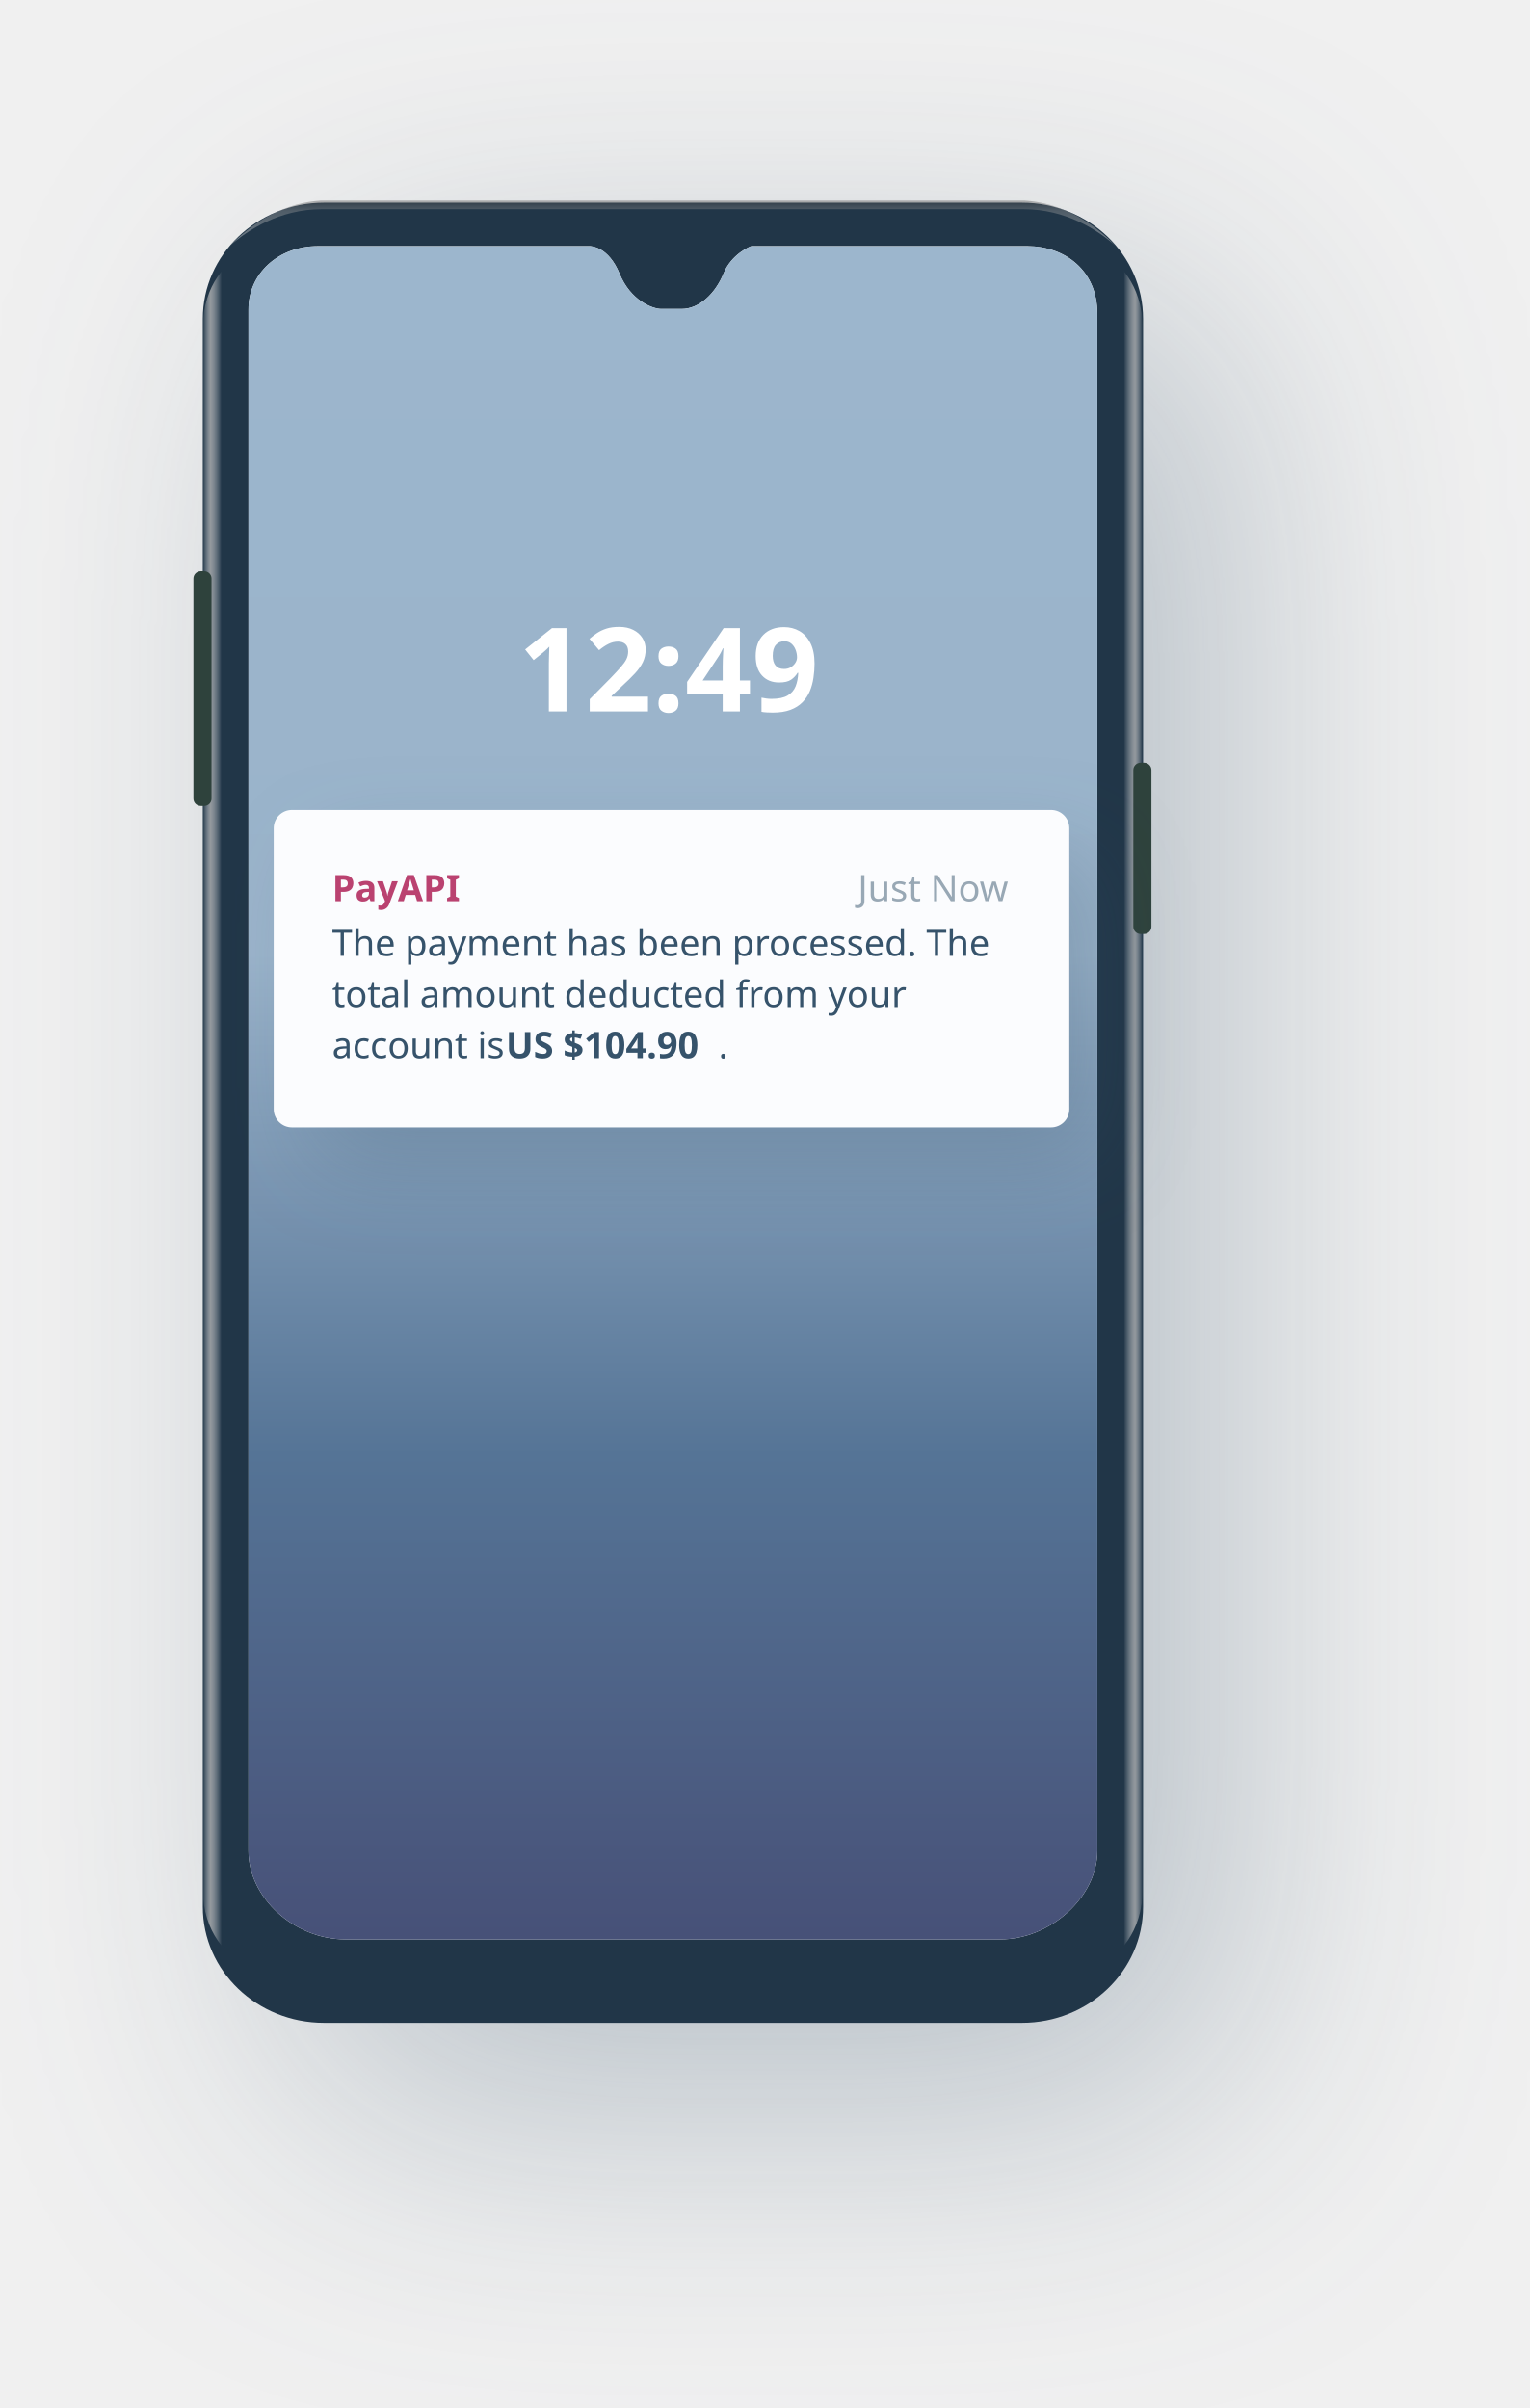
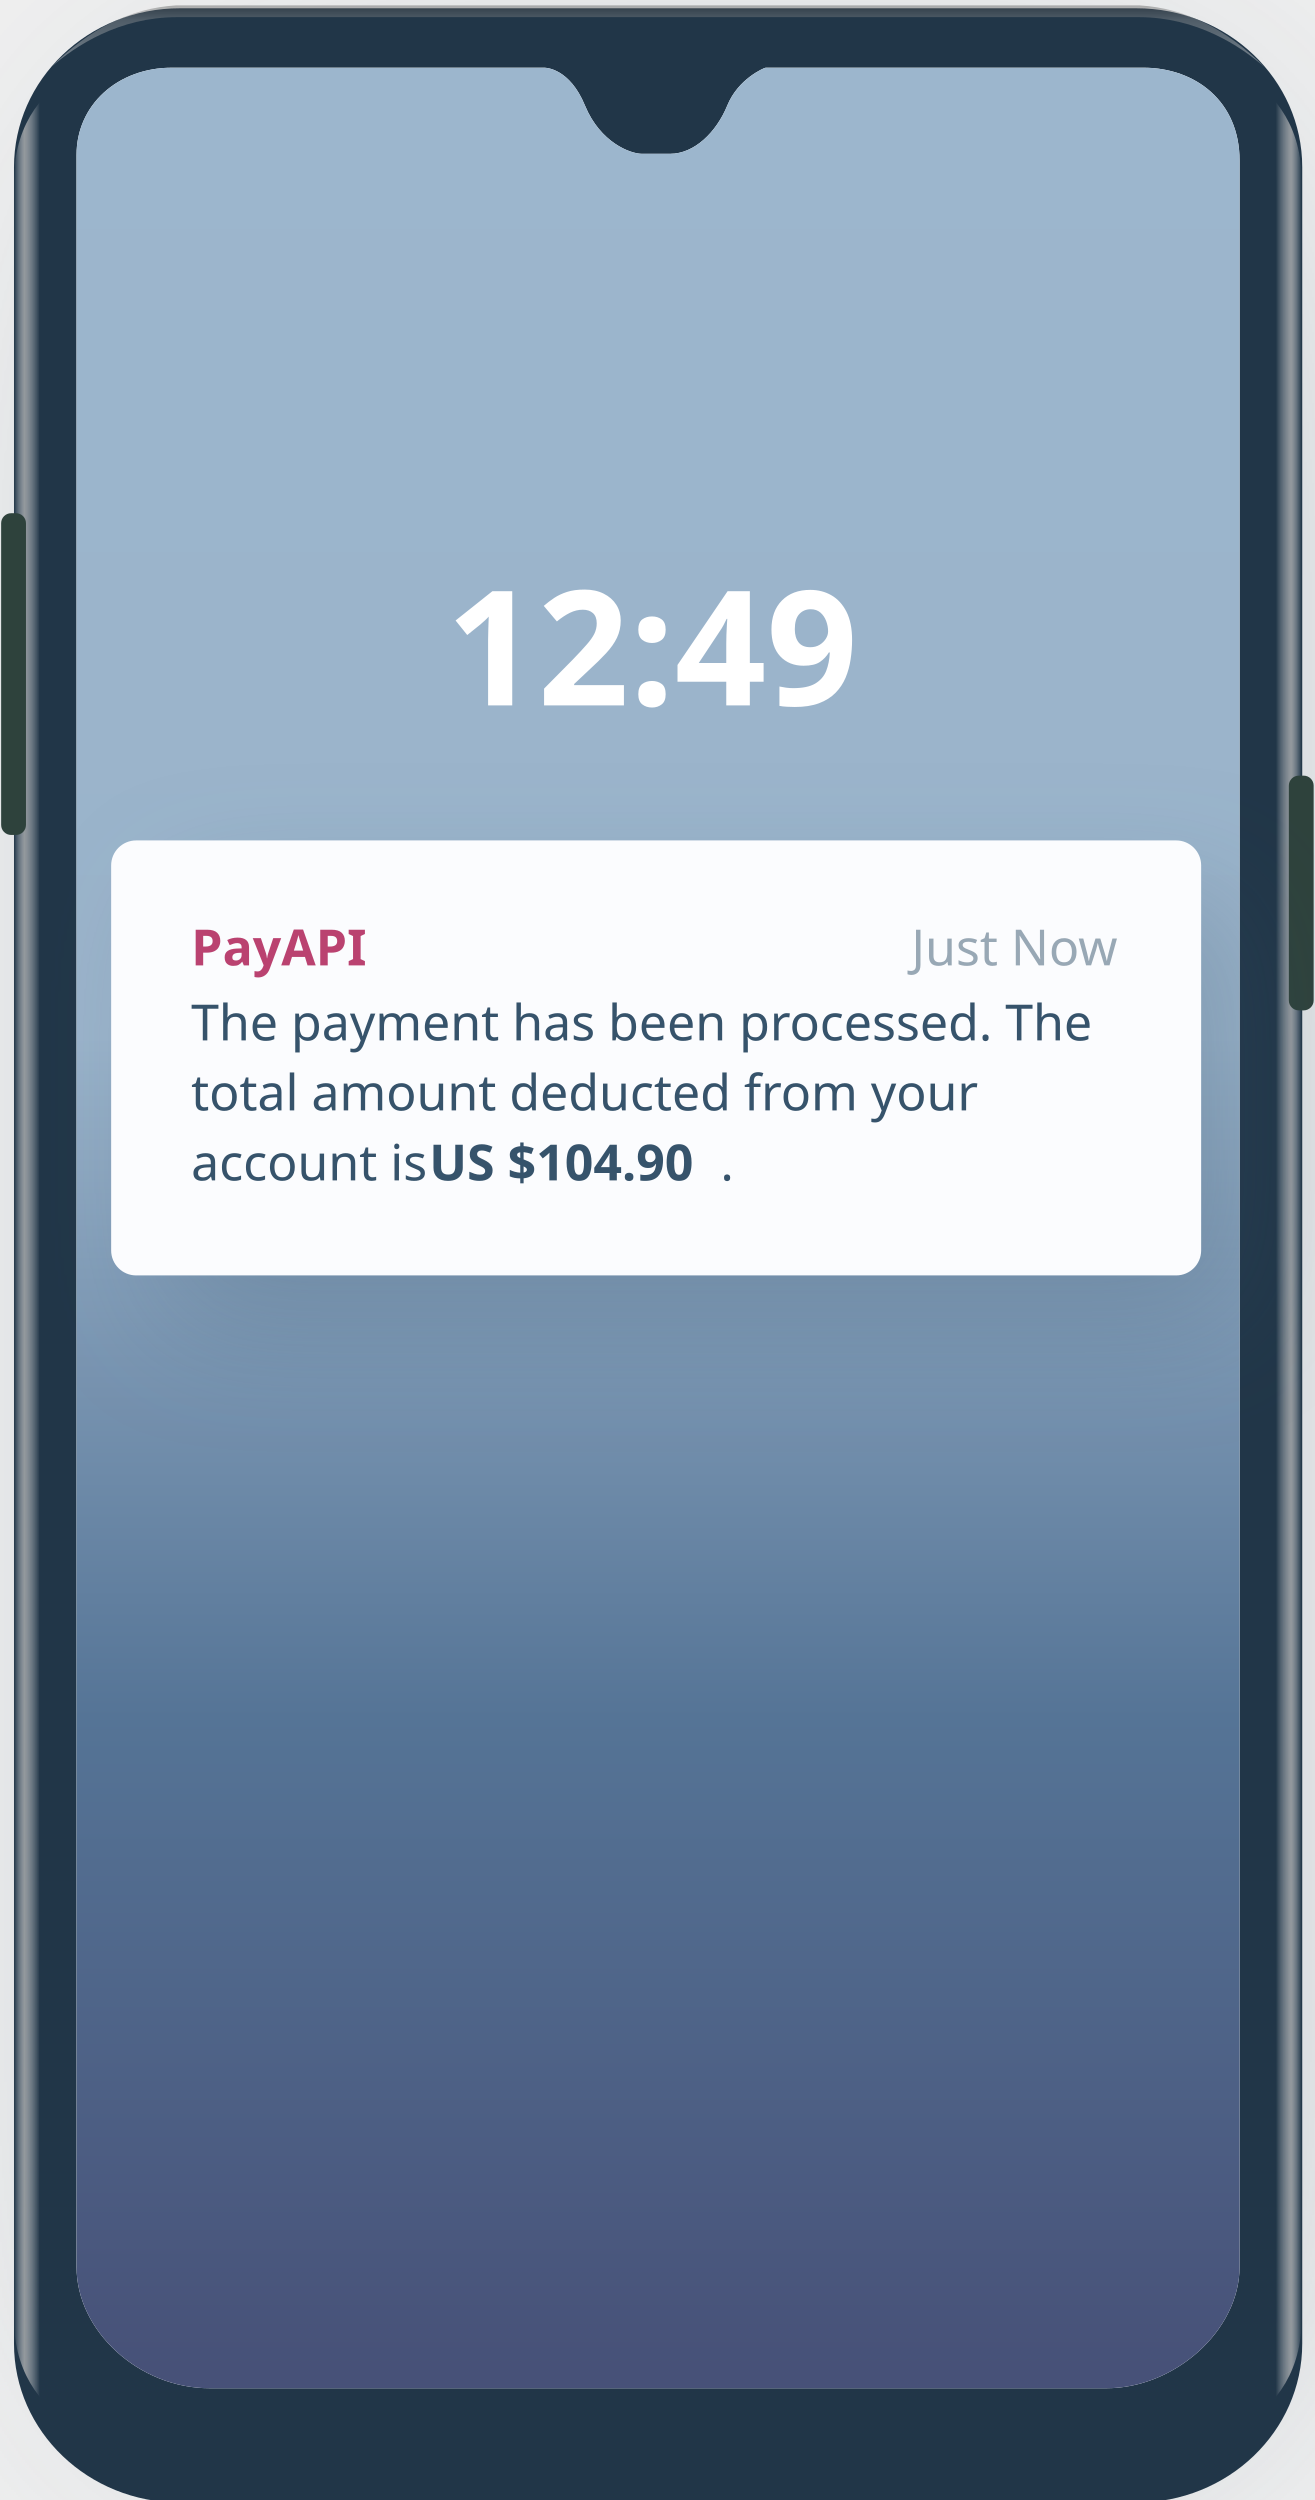
- <svg xmlns="http://www.w3.org/2000/svg" xmlns:xlink="http://www.w3.org/1999/xlink" width="419" height="660">
-   <defs>
-     <linearGradient id="c" x1="50%" x2="50%" y1="0%" y2="100%">
-       <stop offset="0%" stop-color="#454545" />
-       <stop offset="22.628%" stop-color="#999" />
-       <stop offset="100%" stop-color="#FFF" />
+ <svg xmlns="http://www.w3.org/2000/svg" xmlns:xlink="http://www.w3.org/1999/xlink" width="263" height="500" version="1.1" id="svg645">
+   <defs id="defs588">
+     <linearGradient id="c" x1="29.02" x2="29.02" y1="0" y2="54.684" gradientTransform="scale(4.437181,0.2253683)" gradientUnits="userSpaceOnUse">
+       <stop offset="0%" stop-color="#454545" id="stop535" />
+       <stop offset="22.628%" stop-color="#999" id="stop537" />
+       <stop offset="100%" stop-color="#FFF" id="stop539" />
    </linearGradient>
-     <linearGradient id="d" x1="100%" x2="30.702%" y1="50%" y2="50%">
-       <stop offset="0%" stop-color="#FFF" stop-opacity="0" />
-       <stop offset="22.218%" stop-color="#BABABA" />
-       <stop offset="54.678%" stop-color="#FFF" stop-opacity="0" />
-       <stop offset="100%" stop-color="#FFF" stop-opacity="0" />
+     <linearGradient id="d" x1="1512.122" x2="1456.574" y1="42.378" y2="42.378" gradientTransform="scale(0.1703136,5.871522)" gradientUnits="userSpaceOnUse">
+       <stop offset="0%" stop-color="#FFF" stop-opacity="0" id="stop542" />
+       <stop offset="22.218%" stop-color="#BABABA" id="stop544" />
+       <stop offset="54.678%" stop-color="#FFF" stop-opacity="0" id="stop546" />
+       <stop offset="100%" stop-color="#FFF" stop-opacity="0" id="stop548" />
    </linearGradient>
-     <linearGradient id="e" x1="100%" x2="30.591%" y1="50%" y2="50%">
-       <stop offset="0%" stop-color="#FFF" stop-opacity="0" />
-       <stop offset="22.218%" stop-color="#BABABA" />
-       <stop offset="54.678%" stop-color="#FFF" stop-opacity="0" />
-       <stop offset="100%" stop-color="#FFF" stop-opacity="0" />
+     <linearGradient id="e" x1="80.158" x2="24.52" y1="42.378" y2="42.378" gradientTransform="scale(0.1703136,5.871522)" gradientUnits="userSpaceOnUse">
+       <stop offset="0%" stop-color="#FFF" stop-opacity="0" id="stop551" />
+       <stop offset="22.218%" stop-color="#BABABA" id="stop553" />
+       <stop offset="54.678%" stop-color="#FFF" stop-opacity="0" id="stop555" />
+       <stop offset="100%" stop-color="#FFF" stop-opacity="0" id="stop557" />
    </linearGradient>
-     <linearGradient id="g" x1="50%" x2="50%" y1="0%" y2="99.221%">
-       <stop offset="0%" stop-color="#9CB6CD" />
-       <stop offset="42.056%" stop-color="#9AB3CA" />
-       <stop offset="71.659%" stop-color="#557496" />
-       <stop offset="100%" stop-color="#475178" />
+     <linearGradient id="g" x1="164.287" x2="164.287" y1="0" y2="326.014" gradientTransform="scale(0.707945,1.412539)" gradientUnits="userSpaceOnUse">
+       <stop offset="0%" stop-color="#9CB6CD" id="stop560" />
+       <stop offset="42.056%" stop-color="#9AB3CA" id="stop562" />
+       <stop offset="71.659%" stop-color="#557496" id="stop564" />
+       <stop offset="100%" stop-color="#475178" id="stop566" />
    </linearGradient>
-     <filter id="a" width="202.9%" height="153.1%" x="-41.7%" y="-21.5%" filterUnits="objectBoundingBox">
-       <feOffset dx="25" dy="25" in="SourceAlpha" result="shadowOffsetOuter1" />
-       <feGaussianBlur in="shadowOffsetOuter1" result="shadowBlurOuter1" stdDeviation="40" />
-       <feColorMatrix in="shadowBlurOuter1" values="0 0 0 0 0.212 0 0 0 0 0.325 0 0 0 0 0.419 0 0 0 0.301 0" />
+     <filter id="a" width="1.842" height="1.435" x="-0.373" y="-0.192" filterUnits="objectBoundingBox">
+       <feOffset dx="25" dy="25" in="SourceAlpha" result="shadowOffsetOuter1" id="feOffset569" />
+       <feGaussianBlur in="shadowOffsetOuter1" result="shadowBlurOuter1" stdDeviation="40" id="feGaussianBlur571" />
+       <feColorMatrix in="shadowBlurOuter1" values="0 0 0 0 0.212 0 0 0 0 0.325 0 0 0 0 0.419 0 0 0 0.301 0" id="feColorMatrix573" />
    </filter>
-     <filter id="i" width="125.2%" height="163.2%" x="-8%" y="-20.1%" filterUnits="objectBoundingBox">
-       <feMorphology in="SourceAlpha" radius="5" result="shadowSpreadOuter1" />
-       <feOffset dx="10" dy="10" in="shadowSpreadOuter1" result="shadowOffsetOuter1" />
-       <feGaussianBlur in="shadowOffsetOuter1" result="shadowBlurOuter1" stdDeviation="12.5" />
-       <feColorMatrix in="shadowBlurOuter1" values="0 0 0 0 0.212 0 0 0 0 0.325 0 0 0 0 0.419 0 0 0 0.25 0" />
+     <filter id="i" width="1.321" height="1.805" x="-0.138" y="-0.345" filterUnits="objectBoundingBox">
+       <feMorphology in="SourceAlpha" radius="5" result="shadowSpreadOuter1" id="feMorphology576" />
+       <feOffset dx="10" dy="10" in="shadowSpreadOuter1" result="shadowOffsetOuter1" id="feOffset578" />
+       <feGaussianBlur in="shadowOffsetOuter1" result="shadowBlurOuter1" stdDeviation="12.5" id="feGaussianBlur580" />
+       <feColorMatrix in="shadowBlurOuter1" values="0 0 0 0 0.212 0 0 0 0 0.325 0 0 0 0 0.419 0 0 0 0.25 0" id="feColorMatrix582" />
    </filter>
-     <path id="b" d="M35.776.57H227.01c18.34 0 33.208 14.235 33.208 31.795v435.27c0 17.56-14.867 31.796-33.208 31.796H35.776c-18.34 0-33.208-14.236-33.208-31.796V32.365C2.568 14.805 17.436.569 35.776.569z" />
-     <path id="f" d="M93.602 0H19.196C8.09 0 0 7.563 0 17.441v422.39c0 12.88 12.502 24.292 26.64 24.292h179.332c13.618 0 26.64-11.5 26.64-24.292V18.583c0-11.84-8.79-18.513-19.196-18.583H137.83c-.287.047-5.479 2.182-7.673 7.563-2.195 5.382-6.61 9.672-11.445 9.672h-5.615c-2.298 0-8.348-2.23-11.411-9.672C98.623.121 93.888.047 93.602 0z" />
+     <path id="b" d="M 35.776,0.57 H 227.01 c 18.34,0 33.208,14.235 33.208,31.795 v 435.27 c 0,17.56 -14.867,31.796 -33.208,31.796 H 35.776 c -18.34,0 -33.208,-14.236 -33.208,-31.796 V 32.365 c 0,-17.56 14.868,-31.796 33.208,-31.796 z" />
+     <path id="f" d="M 93.602,0 H 19.196 C 8.09,0 0,7.563 0,17.441 v 422.39 c 0,12.88 12.502,24.292 26.64,24.292 h 179.332 c 13.618,0 26.64,-11.5 26.64,-24.292 V 18.583 C 232.612,6.743 223.822,0.07 213.416,0 H 137.83 c -0.287,0.047 -5.479,2.182 -7.673,7.563 -2.195,5.382 -6.61,9.672 -11.445,9.672 h -5.615 c -2.298,0 -8.348,-2.23 -11.411,-9.672 C 98.623,0.121 93.888,0.047 93.602,0 Z" />
    <rect id="j" width="218" height="87" x="0" y="0" rx="5" />
  </defs>
-   <g fill="none" fill-rule="evenodd" transform="translate(53 55)">
-     <use fill="#000" filter="url(#a)" xlink:href="#b" />
-     <use fill="#213648" xlink:href="#b" />
-     <path fill="url(#c)" fill-opacity=".65" d="M225.18 0H32.356C23.352.549 15.05 4.657 7.447 12.324c4.89-4.268 13.61-9.98 25.14-9.98h192.362c11.53 0 20.25 5.712 25.14 9.98C242.486 4.657 234.183.549 225.18 0z" opacity=".596" transform="translate(2.568)" />
-     <path fill="url(#d)" d="M252.431 462.67V34.983c0-11.476-4.217-15.718-6.733-18.442-2.516-2.723-2.623-4.113.992-2.056 3.615 2.056 10.845 8.047 10.845 20.498V462.67c0 12.451-7.23 18.441-10.845 20.498-3.615 2.056-3.508.667-.992-2.057s6.733-6.966 6.733-18.441z" opacity=".75" transform="translate(2.568)" />
-     <path fill="url(#e)" d="M8.548 462.67V34.983c0-11.476-4.217-15.718-6.733-18.442-2.516-2.723-2.623-4.113.992-2.056 3.615 2.056 10.845 8.047 10.845 20.498V462.67c0 12.451-7.23 18.441-10.845 20.498-3.615 2.056-3.508.667-.992-2.057s6.733-6.966 6.733-18.441z" opacity=".75" transform="matrix(-1 0 0 1 16.22 0)" />
-     <path fill="#2E423C" d="M2 101.557h.965a2 2 0 012 2v60.35a2 2 0 01-2 2H2a2 2 0 01-2-2v-60.35a2 2 0 012-2zm257.535 52.487h.965a2 2 0 012 2v42.95a2 2 0 01-2 2h-.965a2 2 0 01-2-2v-42.95a2 2 0 012-2z" />
-     <g transform="translate(15.074 12.444)">
-       <mask id="h" fill="#fff">
-         <use xlink:href="#f" />
+   <g fill="none" fill-rule="evenodd" transform="translate(0.2293851,1.084629)" id="g643">
+     <use fill="#000000" filter="url(#a)" xlink:href="#b" id="use590" x="0" y="0" width="100%" height="100%" />
+     <use fill="#213648" xlink:href="#b" id="use592" x="0" y="0" width="100%" height="100%" />
+     <path fill="url(#c)" fill-opacity="0.65" d="M 225.18,0 H 32.356 C 23.352,0.549 15.05,4.657 7.447,12.324 c 4.89,-4.268 13.61,-9.98 25.14,-9.98 h 192.362 c 11.53,0 20.25,5.712 25.14,9.98 C 242.486,4.657 234.183,0.549 225.18,0 Z" opacity="0.596" transform="translate(2.568)" id="path594" style="fill:url(#c)" />
+     <path fill="url(#d)" d="M 252.431,462.67 V 34.983 c 0,-11.476 -4.217,-15.718 -6.733,-18.442 -2.516,-2.723 -2.623,-4.113 0.992,-2.056 3.615,2.056 10.845,8.047 10.845,20.498 V 462.67 c 0,12.451 -7.23,18.441 -10.845,20.498 -3.615,2.056 -3.508,0.667 -0.992,-2.057 2.516,-2.724 6.733,-6.966 6.733,-18.441 z" opacity="0.75" transform="translate(2.568)" id="path596" style="fill:url(#d)" />
+     <path fill="url(#e)" d="M 8.548,462.67 V 34.983 c 0,-11.476 -4.217,-15.718 -6.733,-18.442 -2.516,-2.723 -2.623,-4.113 0.992,-2.056 3.615,2.056 10.845,8.047 10.845,20.498 V 462.67 c 0,12.451 -7.23,18.441 -10.845,20.498 -3.615,2.056 -3.508,0.667 -0.992,-2.057 2.516,-2.724 6.733,-6.966 6.733,-18.441 z" opacity="0.75" transform="matrix(-1,0,0,1,16.22,0)" id="path598" style="fill:url(#e)" />
+     <path fill="#2e423c" d="m 2,101.557 h 0.965 a 2,2 0 0 1 2,2 v 60.35 a 2,2 0 0 1 -2,2 H 2 a 2,2 0 0 1 -2,-2 v -60.35 a 2,2 0 0 1 2,-2 z m 257.535,52.487 h 0.965 a 2,2 0 0 1 2,2 v 42.95 a 2,2 0 0 1 -2,2 h -0.965 a 2,2 0 0 1 -2,-2 v -42.95 a 2,2 0 0 1 2,-2 z" id="path600" />
+     <g transform="translate(15.074,12.444)" id="g613">
+       <mask id="h" fill="#ffffff">
+         <use xlink:href="#f" id="use602" x="0" y="0" width="100%" height="100%" />
      </mask>
-       <use fill="#FFF" xlink:href="#f" />
-       <path fill="url(#g)" mask="url(#h)" d="M-.074 0h233v465h-233z" />
-       <text fill="#FFF" font-family="PublicSans-Bold, Public Sans" font-size="32" font-weight="bold" mask="url(#h)">
-         <tspan x="73.926" y="127.556">12:49</tspan>
+       <use fill="#ffffff" xlink:href="#f" id="use605" x="0" y="0" width="100%" height="100%" />
+       <path fill="url(#g)" mask="url(#h)" d="m -0.074,0 h 233 v 465 h -233 z" id="path607" style="fill:url(#g)" />
+       <text fill="#ffffff" font-family="PublicSans-Bold, 'Public Sans'" font-size="32px" font-weight="bold" mask="url(#h)" id="text611">
+         <tspan x="73.926" y="127.556" id="tspan609">12:49</tspan>
      </text>
    </g>
-     <g transform="translate(22 167)">
-       <use fill="#000" filter="url(#i)" xlink:href="#j" />
-       <use fill="#FBFCFE" xlink:href="#j" />
-       <g font-size="10">
-         <text fill="#BA4270" font-family="PublicSans-Bold, Public Sans" font-weight="bold" transform="translate(16 16)">
-           <tspan x="0" y="9">PayAPI</tspan>
+     <g transform="translate(22,167)" id="g641">
+       <use fill="#000000" filter="url(#i)" xlink:href="#j" id="use615" x="0" y="0" width="100%" height="100%" />
+       <use fill="#fbfcfe" xlink:href="#j" id="use617" x="0" y="0" width="100%" height="100%" />
+       <g font-size="10px" id="g627">
+         <text fill="#ba4270" font-family="PublicSans-Bold, 'Public Sans'" font-weight="bold" transform="translate(16,16)" id="text621">
+           <tspan x="0" y="9" id="tspan619">PayAPI</tspan>
        </text>
-         <text fill="#36536B" font-family="PublicSans-Regular, Public Sans" opacity=".5" transform="translate(16 16)">
-           <tspan x="144.05" y="9">Just Now</tspan>
+         <text fill="#36536b" font-family="PublicSans-Regular, 'Public Sans'" opacity="0.5" transform="translate(16,16)" id="text625">
+           <tspan x="144.05" y="9" id="tspan623">Just Now</tspan>
        </text>
      </g>
-       <text fill="#36536B" font-family="PublicSans-Regular, Public Sans" font-size="10">
-         <tspan x="16" y="40">The payment has been processed. The </tspan>
-         <tspan x="16" y="54">total amount deducted from your </tspan>
-         <tspan x="16" y="68">account is</tspan>
-         <tspan x="63.62" y="68" font-family="PublicSans-Bold, Public Sans" font-weight="bold"> US $104.90</tspan>
-         <tspan x="121.855" y="68">.</tspan>
+       <text fill="#36536b" font-family="PublicSans-Regular, 'Public Sans'" font-size="10px" id="text639">
+         <tspan x="16" y="40" id="tspan629">The payment has been processed. The</tspan>
+         <tspan x="16" y="54" id="tspan631">total amount deducted from your</tspan>
+         <tspan x="16" y="68" id="tspan633">account is</tspan>
+         <tspan x="63.62" y="68" font-family="PublicSans-Bold, 'Public Sans'" font-weight="bold" id="tspan635">US $104.90</tspan>
+         <tspan x="121.855" y="68" id="tspan637">.</tspan>
      </text>
    </g>
  </g>
</svg>
